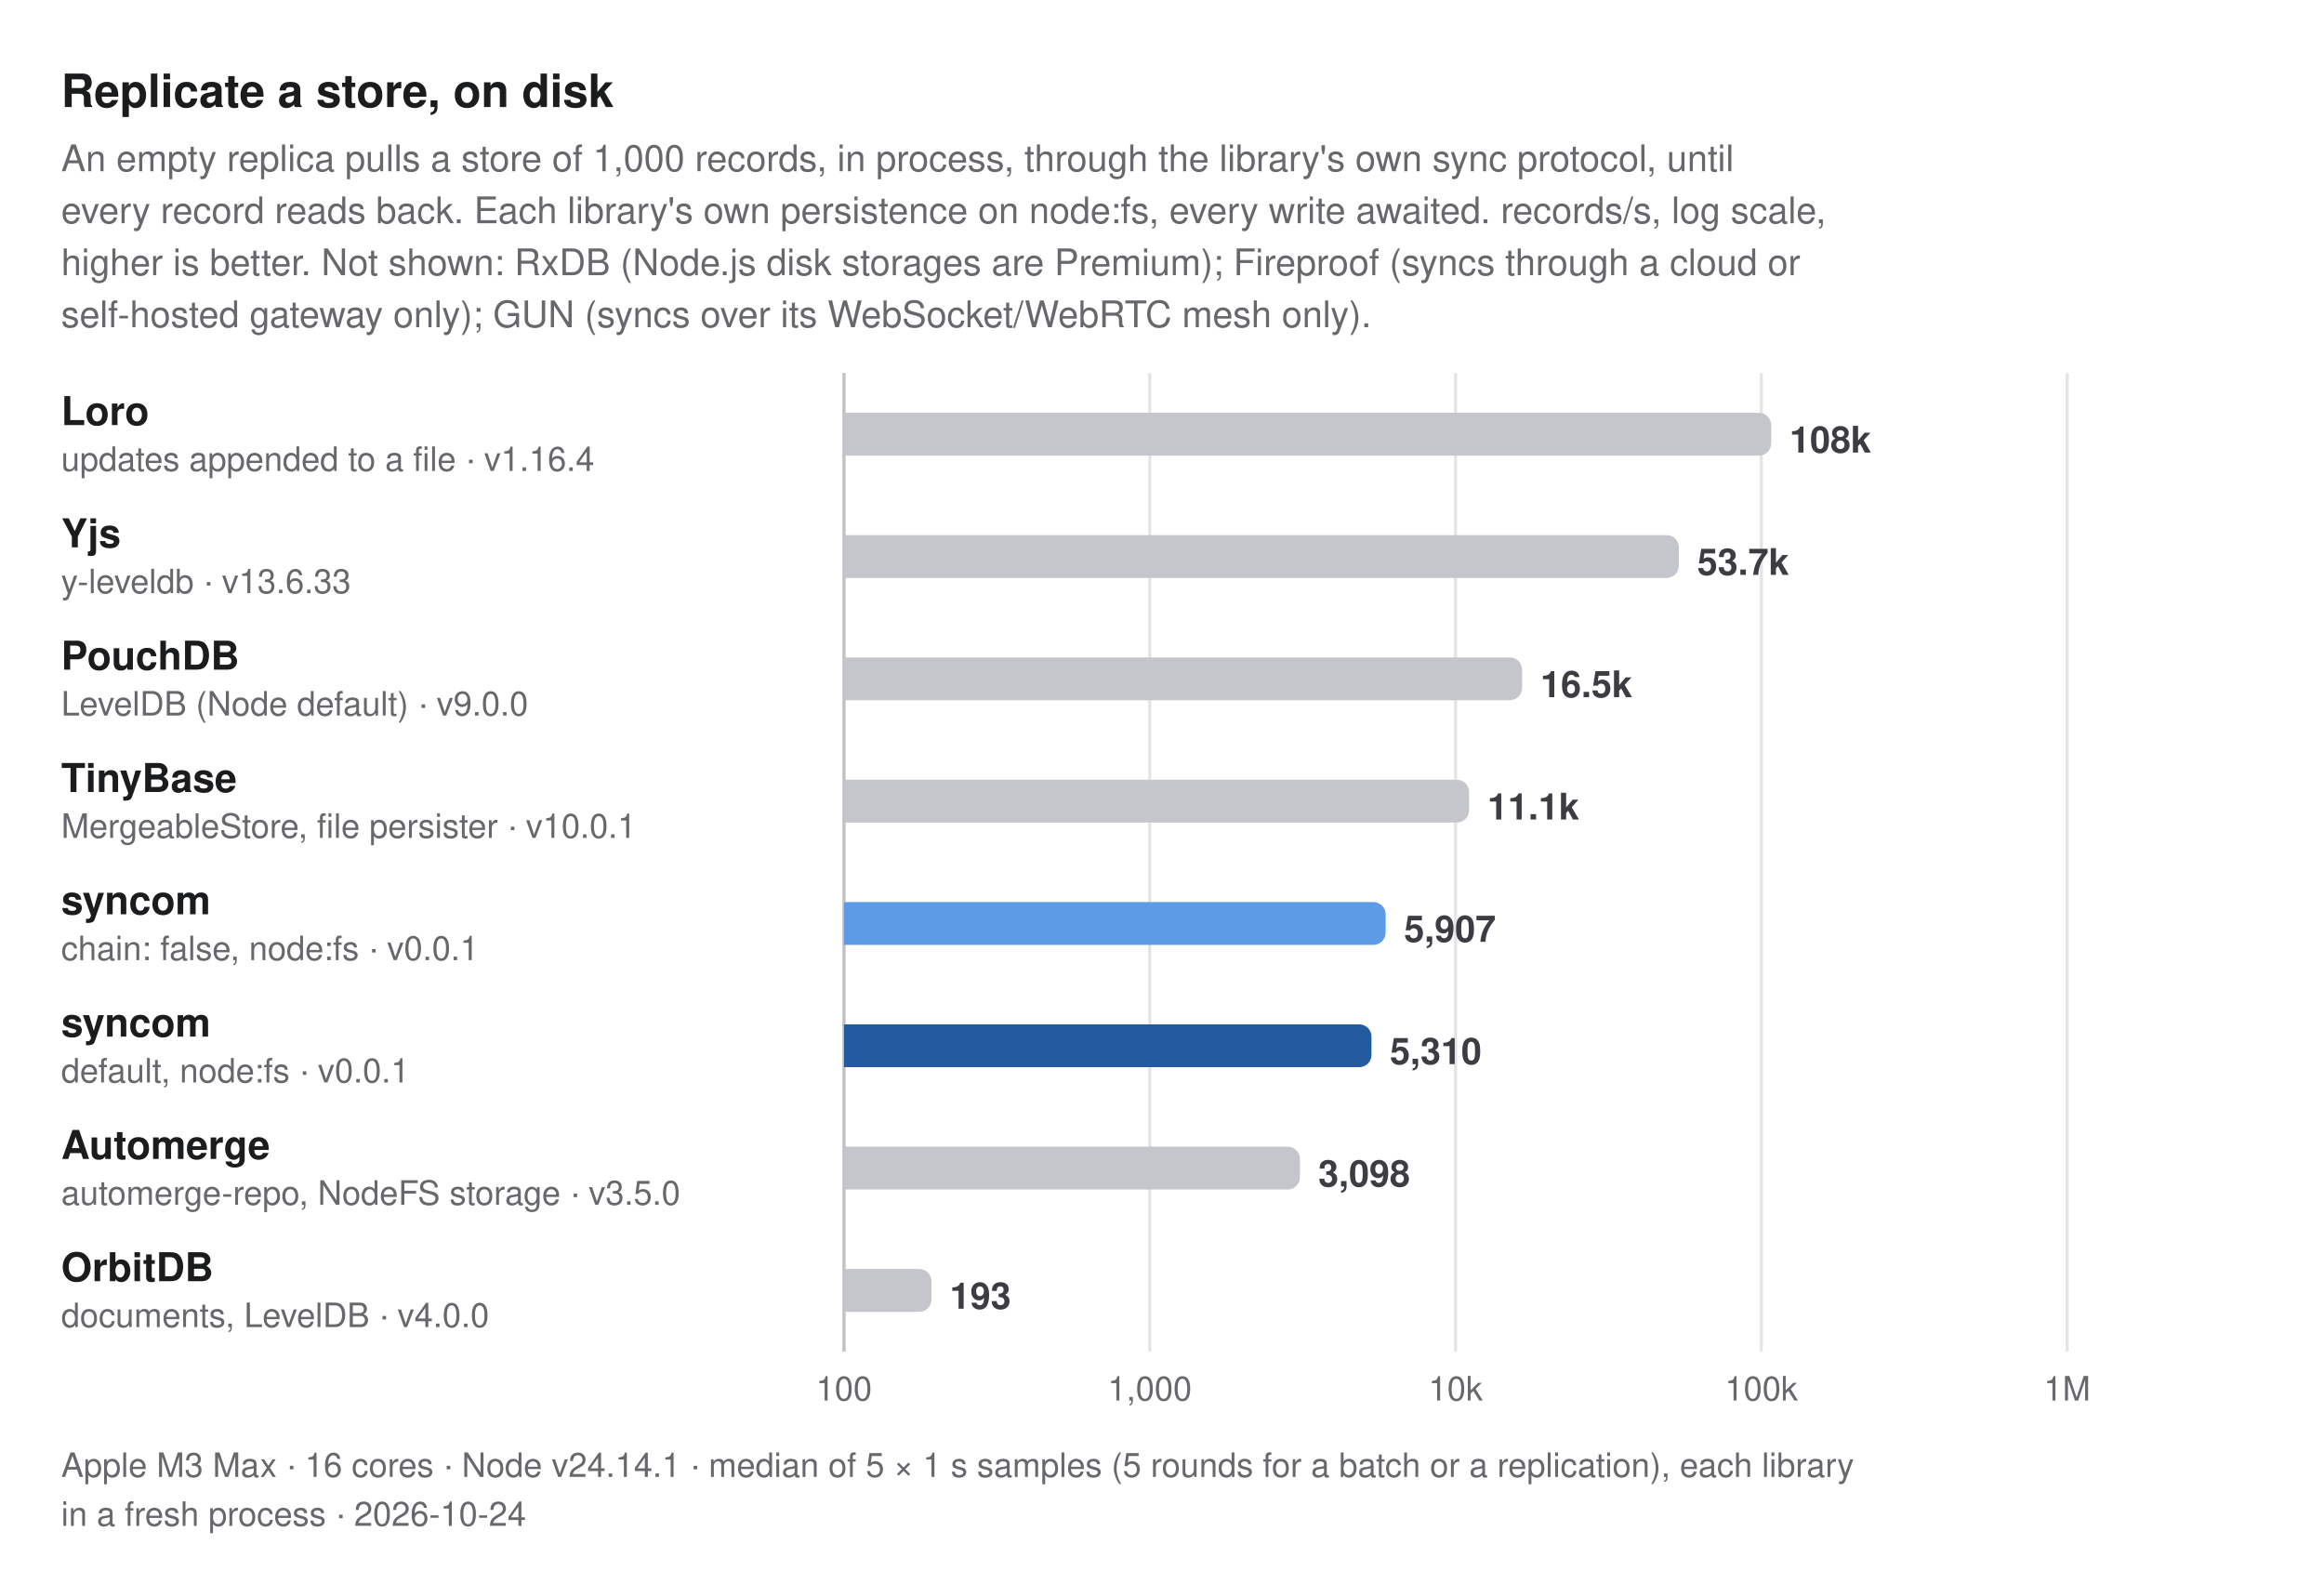
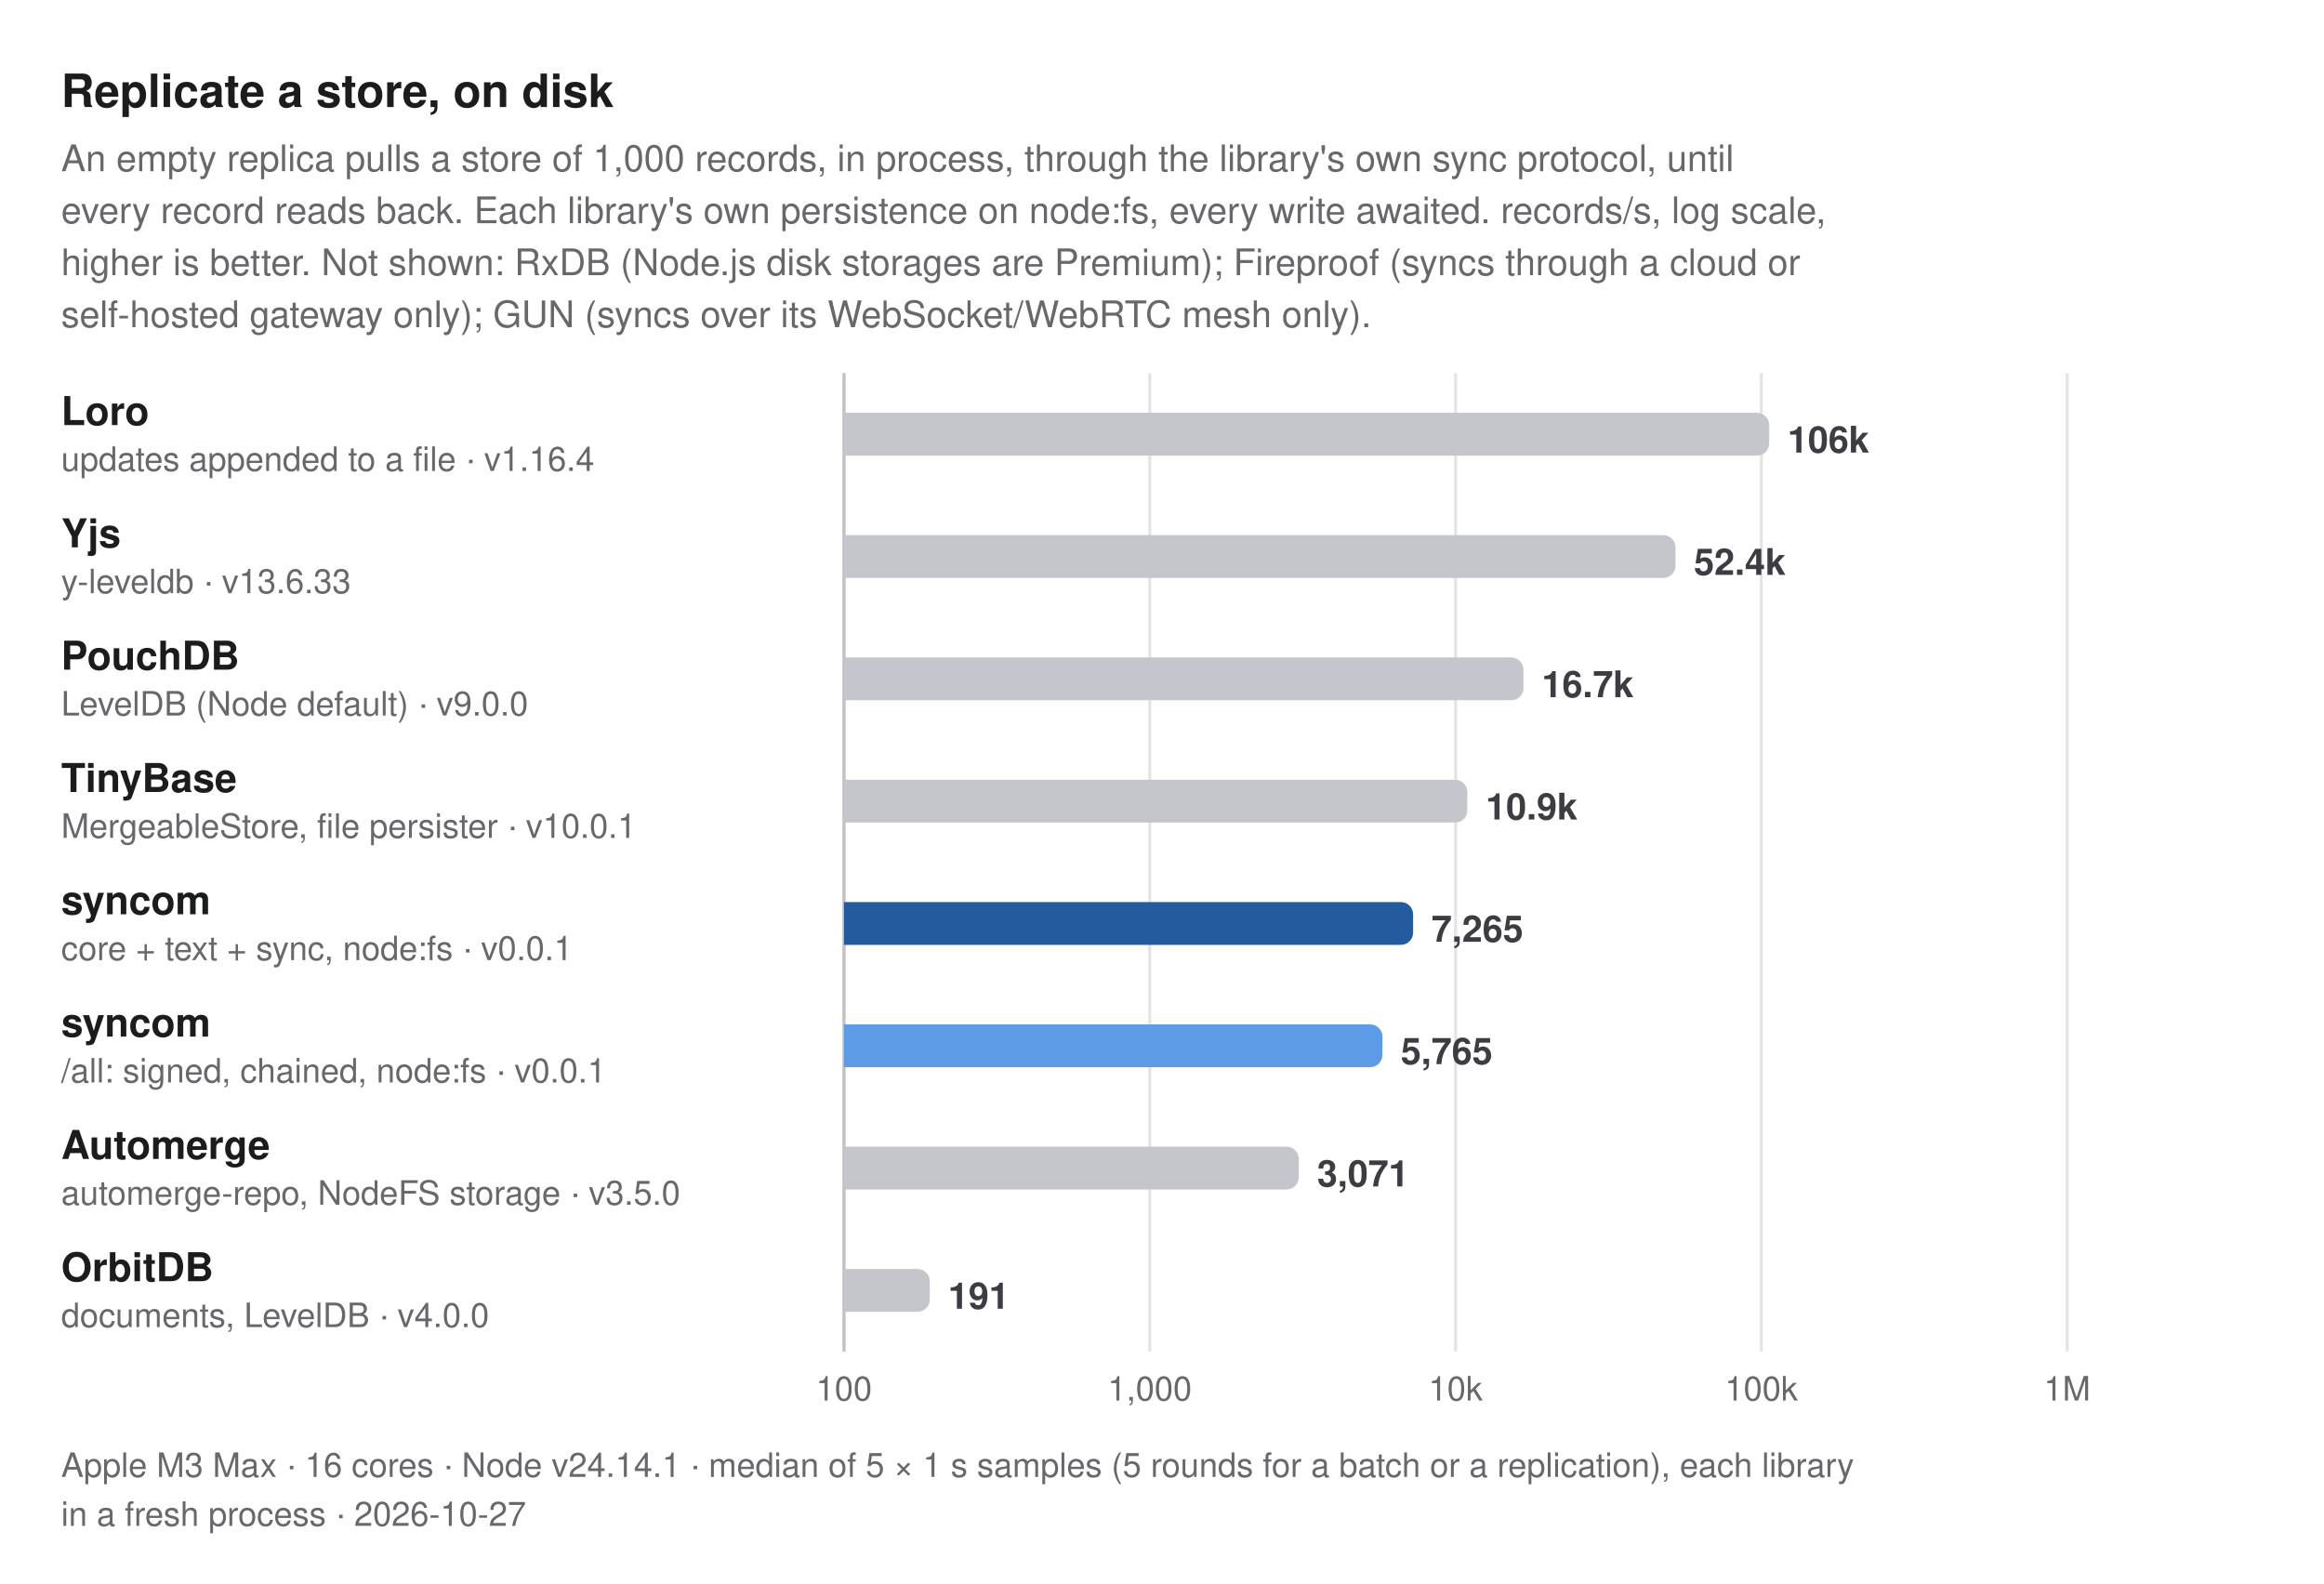
<svg xmlns="http://www.w3.org/2000/svg" width="760" height="518" viewBox="0 0 760 518" role="img" aria-label="Replicate a store, on disk. An empty replica pulls a store of 1,000 records, in process, through the library's own sync protocol, until every record reads back. Each library's own persistence on node:fs, every write awaited. records/s, log scale, higher is better. Not shown: RxDB (Node.js disk storages are Premium); Fireproof (syncs through a cloud or self-hosted gateway only); GUN (syncs over its WebSocket/WebRTC mesh only).">
  <style>
  text { font-family: -apple-system, BlinkMacSystemFont, "Segoe UI", Helvetica, Arial, sans-serif; }
  .title { font-size: 15px; font-weight: 700; fill: #1b1c1e; }
  .subtitle, .caption { font-size: 12px; fill: #67676c; }
  .caption { font-size: 11px; }
  .group { font-size: 11px; font-weight: 600; letter-spacing: 0.06em; fill: #67676c; }
  .label { font-size: 13px; font-weight: 600; fill: #1b1c1e; }
  .label.primary, .label.secondary { font-weight: 700; }
  .sublabel { font-size: 11px; fill: #67676c; }
  .value { font-size: 12px; font-weight: 600; fill: #3c3c43; font-variant-numeric: tabular-nums; }
  .value.small { font-size: 10px; }
  .legend { font-size: 11px; fill: #3c3c43; }
  .tick { font-size: 11px; fill: #67676c; font-variant-numeric: tabular-nums; }
  .grid { stroke: #e4e4e7; stroke-width: 1; }
  .axis { stroke: #c2c2c4; stroke-width: 1; }
  .ref { stroke: #67676c; stroke-width: 1; stroke-dasharray: 3 3; }
  .bar { fill: #c4c6cc; }
  .bar.primary { fill: #245a9e; }
  .bar.secondary { fill: #5e9be6; }
  @media (prefers-color-scheme: dark) {
    .title, .label { fill: #dfdfd6; }
    .subtitle, .caption, .group, .sublabel, .tick { fill: #98989f; }
    .value, .legend { fill: #c2c2c4; }
    .grid { stroke: #2e2e32; }
    .axis { stroke: #48484c; }
    .ref { stroke: #98989f; }
    .bar { fill: #46474e; }
    .bar.primary { fill: #8dbcf2; }
    .bar.secondary { fill: #3d7bd0; }
  }
</style>
  <text class="title" x="20" y="35">Replicate a store, on disk</text>
  <text class="subtitle" x="20" y="56">An empty replica pulls a store of 1,000 records, in process, through the library's own sync protocol, until</text>
  <text class="subtitle" x="20" y="73">every record reads back. Each library's own persistence on node:fs, every write awaited. records/s, log scale,</text>
  <text class="subtitle" x="20" y="90">higher is better. Not shown: RxDB (Node.js disk storages are Premium); Fireproof (syncs through a cloud or</text>
  <text class="subtitle" x="20" y="107">self-hosted gateway only); GUN (syncs over its WebSocket/WebRTC mesh only).</text>
  <line class="grid" x1="276" y1="122" x2="276" y2="442" />
  <text class="tick" x="276" y="458" text-anchor="middle">100</text>
  <line class="grid" x1="376" y1="122" x2="376" y2="442" />
  <text class="tick" x="376" y="458" text-anchor="middle">1,000</text>
  <line class="grid" x1="476" y1="122" x2="476" y2="442" />
  <text class="tick" x="476" y="458" text-anchor="middle">10k</text>
  <line class="grid" x1="576" y1="122" x2="576" y2="442" />
  <text class="tick" x="576" y="458" text-anchor="middle">100k</text>
  <line class="grid" x1="676" y1="122" x2="676" y2="442" />
  <text class="tick" x="676" y="458" text-anchor="middle">1M</text>
  <line class="axis" x1="276" y1="122" x2="276" y2="442" />
  <g>
    <text class="label" x="20" y="139">Loro</text>
    <text class="sublabel" x="20" y="154">updates appended to a file · v1.16.4</text>
-     <path class="bar" d="M276,135H575.225A4,4 0 0 1 579.225,139V145A4,4 0 0 1 575.225,149H276Z" />
-     <text class="value" x="585.225" y="148">108k</text>
+     <path class="bar" d="M276,135H574.573A4,4 0 0 1 578.573,139V145A4,4 0 0 1 574.573,149H276Z" />
+     <text class="value" x="584.573" y="148">106k</text>
  </g>
  <g>
    <text class="label" x="20" y="179">Yjs</text>
    <text class="sublabel" x="20" y="194">y-leveldb · v13.6.33</text>
-     <path class="bar" d="M276,175H545.028A4,4 0 0 1 549.028,179V185A4,4 0 0 1 545.028,189H276Z" />
-     <text class="value" x="555.028" y="188">53.7k</text>
+     <path class="bar" d="M276,175H543.925A4,4 0 0 1 547.925,179V185A4,4 0 0 1 543.925,189H276Z" />
+     <text class="value" x="553.925" y="188">52.4k</text>
  </g>
  <g>
    <text class="label" x="20" y="219">PouchDB</text>
    <text class="sublabel" x="20" y="234">LevelDB (Node default) · v9.0.0</text>
-     <path class="bar" d="M276,215H493.756A4,4 0 0 1 497.756,219V225A4,4 0 0 1 493.756,229H276Z" />
-     <text class="value" x="503.756" y="228">16.5k</text>
+     <path class="bar" d="M276,215H494.2A4,4 0 0 1 498.2,219V225A4,4 0 0 1 494.2,229H276Z" />
+     <text class="value" x="504.2" y="228">16.7k</text>
  </g>
  <g>
    <text class="label" x="20" y="259">TinyBase</text>
    <text class="sublabel" x="20" y="274">MergeableStore, file persister · v10.0.1</text>
-     <path class="bar" d="M276,255H476.421A4,4 0 0 1 480.421,259V265A4,4 0 0 1 476.421,269H276Z" />
-     <text class="value" x="486.421" y="268">11.1k</text>
+     <path class="bar" d="M276,255H475.851A4,4 0 0 1 479.851,259V265A4,4 0 0 1 475.851,269H276Z" />
+     <text class="value" x="485.851" y="268">10.9k</text>
  </g>
  <g>
-     <text class="label secondary" x="20" y="299">syncom</text>
-     <text class="sublabel" x="20" y="314">chain: false, node:fs · v0.0.1</text>
-     <path class="bar secondary" d="M276,295H449.135A4,4 0 0 1 453.135,299V305A4,4 0 0 1 449.135,309H276Z" />
-     <text class="value" x="459.135" y="308">5,907</text>
+     <text class="label primary" x="20" y="299">syncom</text>
+     <text class="sublabel" x="20" y="314">core + text + sync, node:fs · v0.0.1</text>
+     <path class="bar primary" d="M276,295H458.124A4,4 0 0 1 462.124,299V305A4,4 0 0 1 458.124,309H276Z" />
+     <text class="value" x="468.124" y="308">7,265</text>
  </g>
  <g>
-     <text class="label primary" x="20" y="339">syncom</text>
-     <text class="sublabel" x="20" y="354">default, node:fs · v0.0.1</text>
-     <path class="bar primary" d="M276,335H444.507A4,4 0 0 1 448.507,339V345A4,4 0 0 1 444.507,349H276Z" />
-     <text class="value" x="454.507" y="348">5,310</text>
+     <text class="label secondary" x="20" y="339">syncom</text>
+     <text class="sublabel" x="20" y="354">/all: signed, chained, node:fs · v0.0.1</text>
+     <path class="bar secondary" d="M276,335H448.082A4,4 0 0 1 452.082,339V345A4,4 0 0 1 448.082,349H276Z" />
+     <text class="value" x="458.082" y="348">5,765</text>
  </g>
  <g>
    <text class="label" x="20" y="379">Automerge</text>
    <text class="sublabel" x="20" y="394">automerge-repo, NodeFS storage · v3.5.0</text>
-     <path class="bar" d="M276,375H421.11A4,4 0 0 1 425.11,379V385A4,4 0 0 1 421.11,389H276Z" />
-     <text class="value" x="431.11" y="388">3,098</text>
+     <path class="bar" d="M276,375H420.73A4,4 0 0 1 424.73,379V385A4,4 0 0 1 420.73,389H276Z" />
+     <text class="value" x="430.73" y="388">3,071</text>
  </g>
  <g>
    <text class="label" x="20" y="419">OrbitDB</text>
    <text class="sublabel" x="20" y="434">documents, LevelDB · v4.0.0</text>
-     <path class="bar" d="M276,415H300.609A4,4 0 0 1 304.609,419V425A4,4 0 0 1 300.609,429H276Z" />
-     <text class="value" x="310.609" y="428">193</text>
+     <path class="bar" d="M276,415H300.066A4,4 0 0 1 304.066,419V425A4,4 0 0 1 300.066,429H276Z" />
+     <text class="value" x="310.066" y="428">191</text>
  </g>
  <text class="caption" x="20" y="483">Apple M3 Max · 16 cores · Node v24.14.1 · median of 5 × 1 s samples (5 rounds for a batch or a replication), each library</text>
-   <text class="caption" x="20" y="499">in a fresh process · 2026-10-24</text>
+   <text class="caption" x="20" y="499">in a fresh process · 2026-10-27</text>
</svg>
